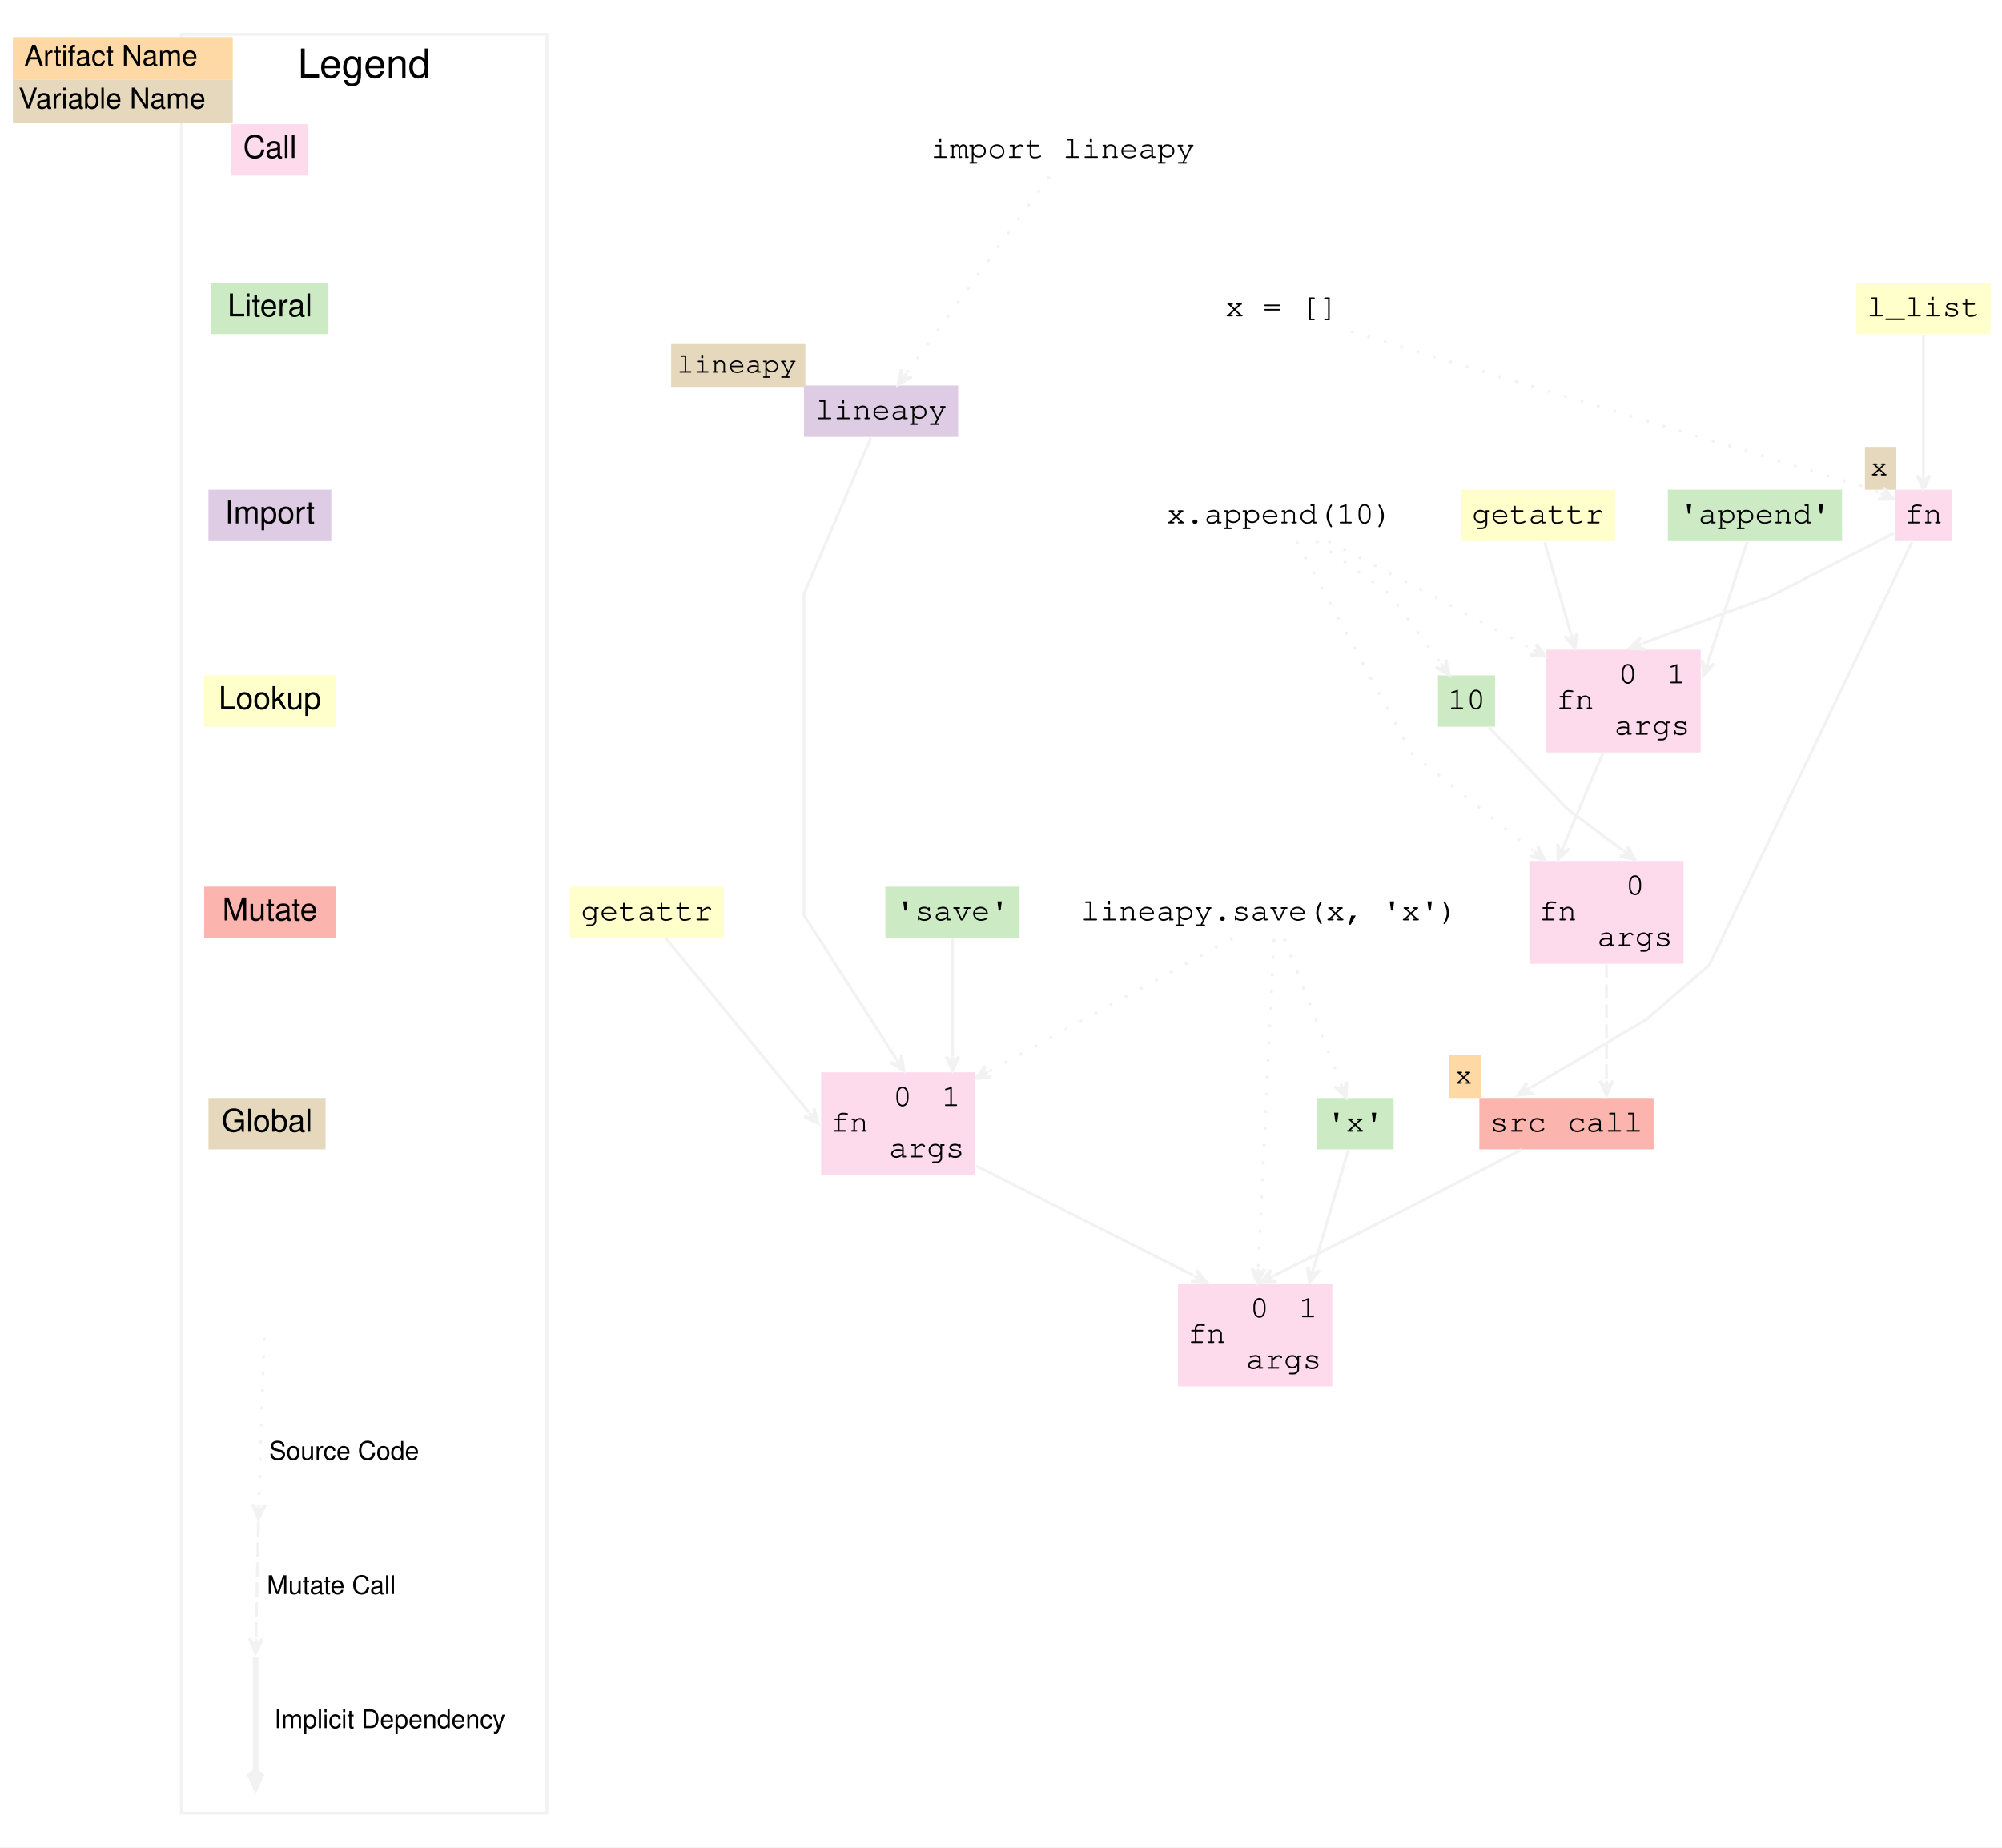
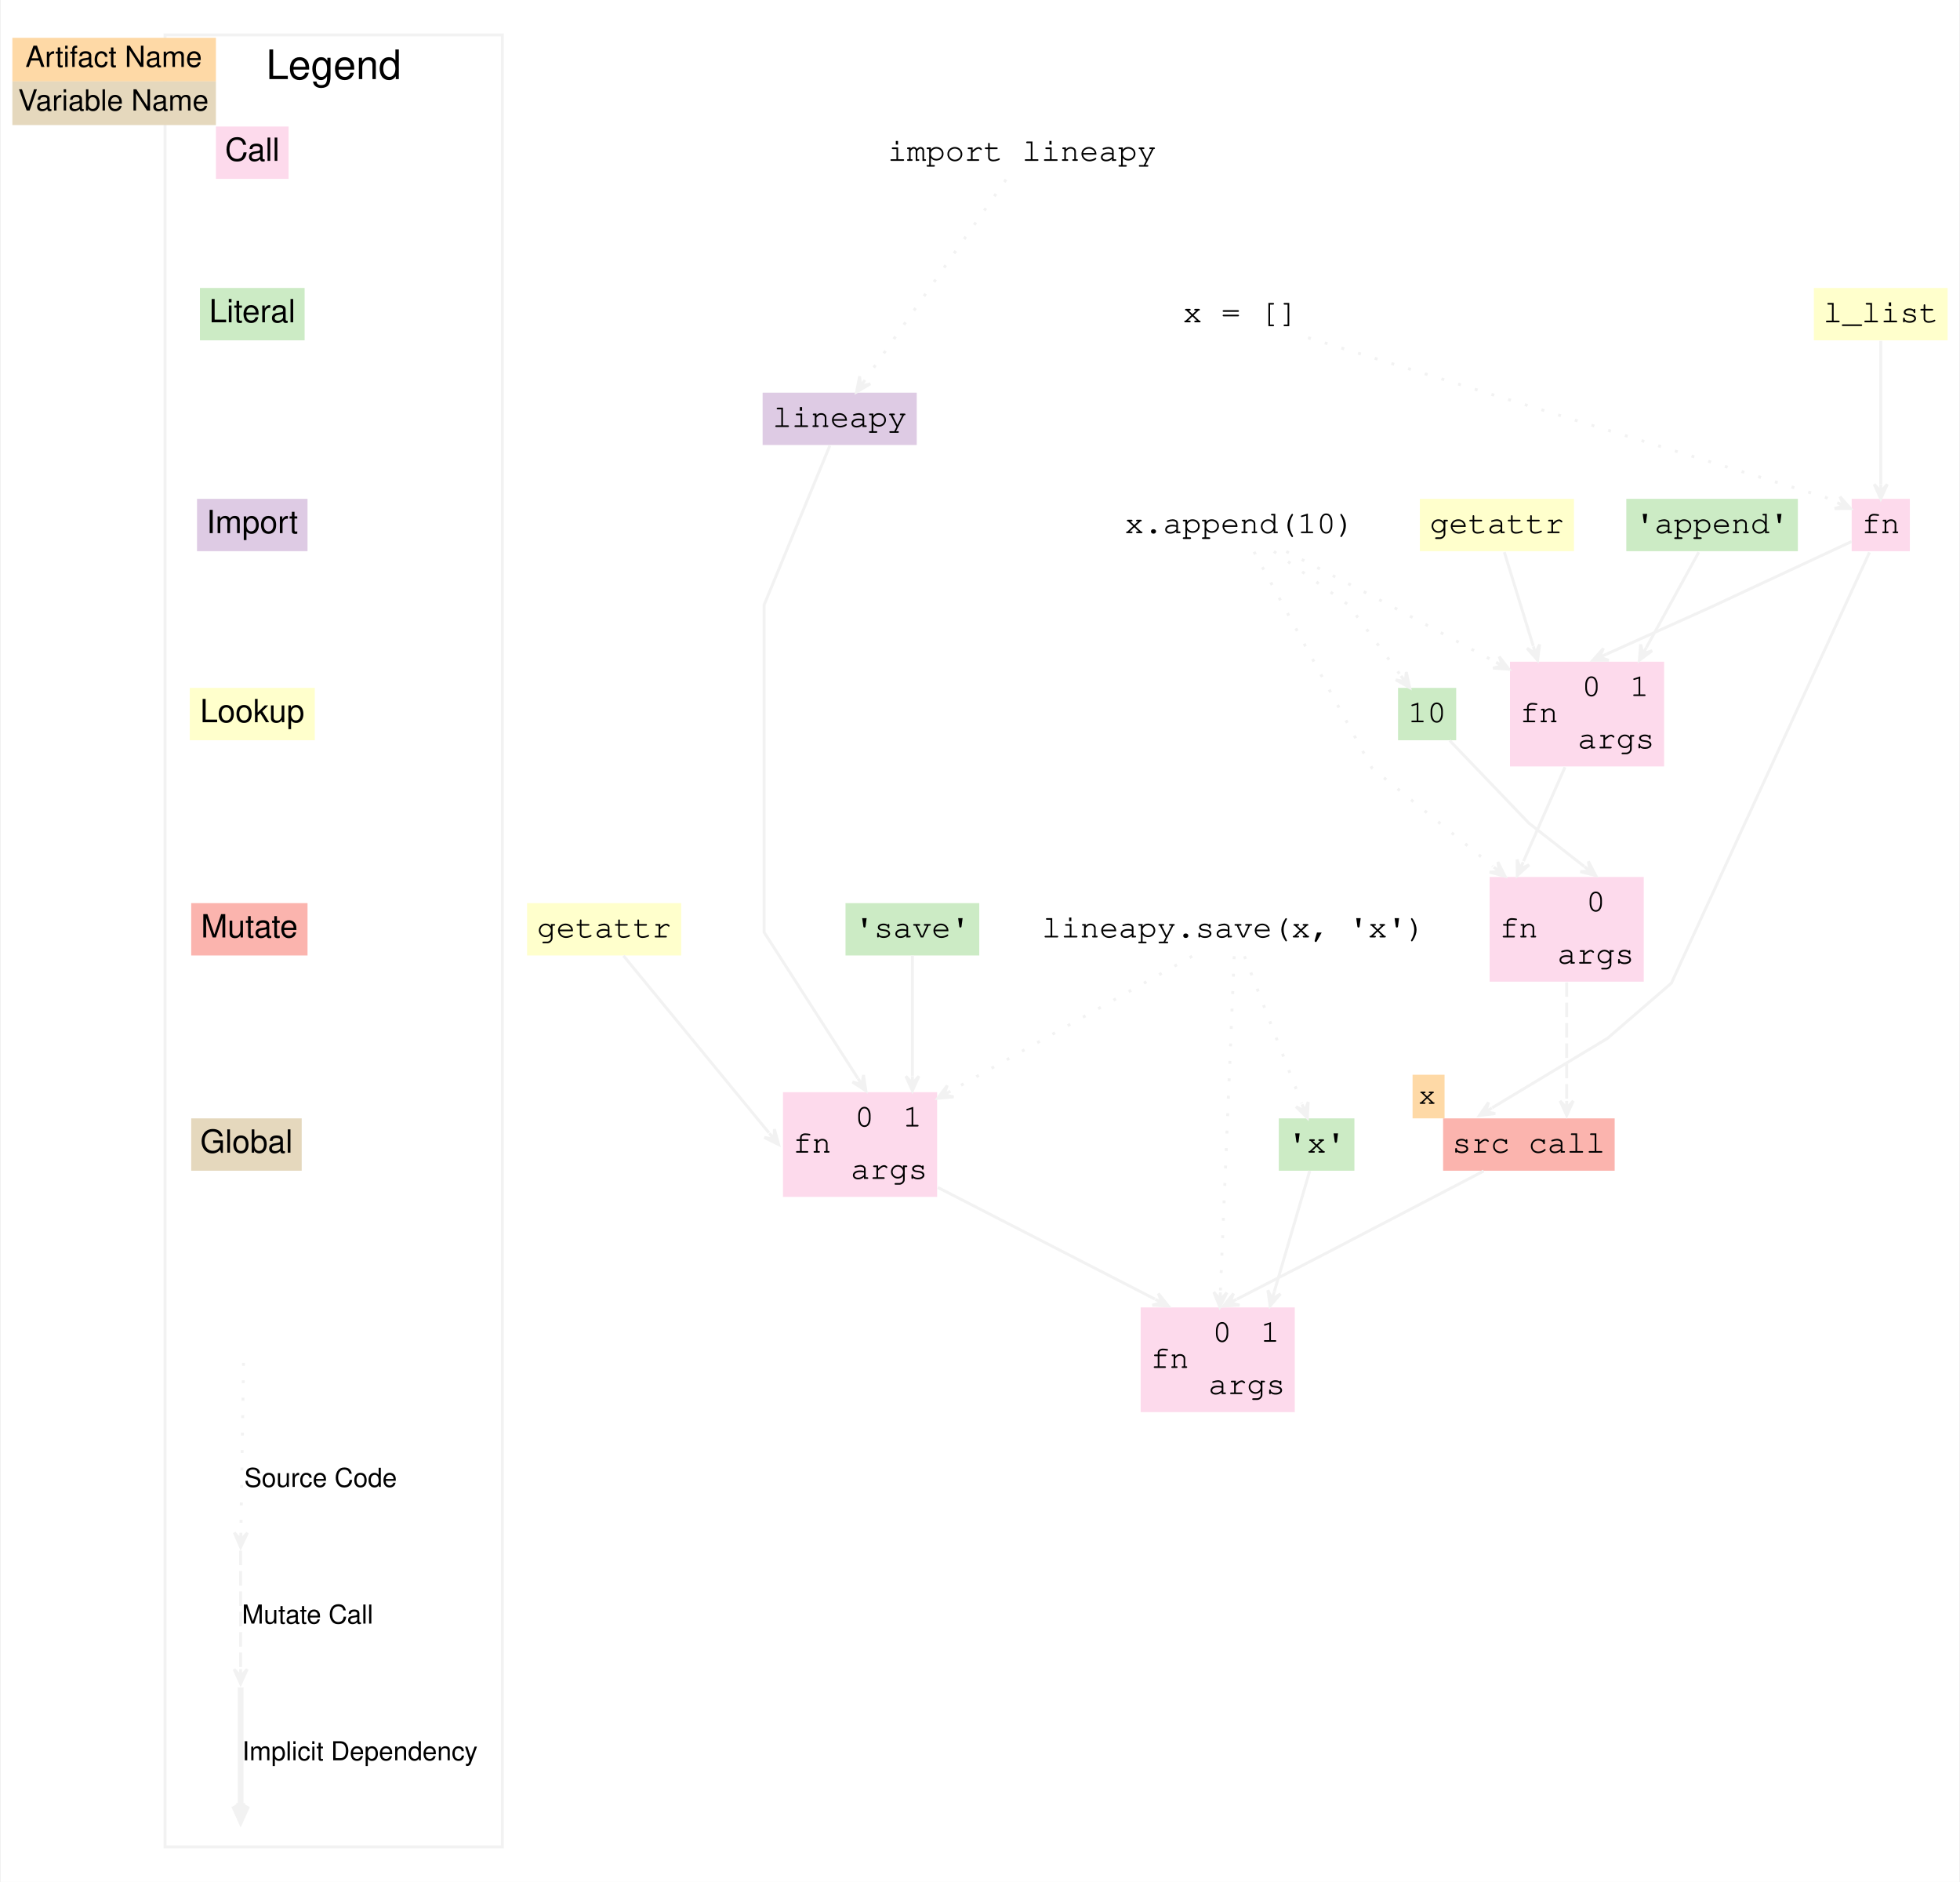
- <svg xmlns="http://www.w3.org/2000/svg" width="701pt" height="647pt" viewBox="0 0 701 647">
+ <svg xmlns="http://www.w3.org/2000/svg" width="674pt" height="647pt" viewBox="0 0 673.5 647">
  <g class="graph" transform="scale(1) translate(4 643)">
-     <polygon points="-4 4 -4 -643 697 -643 697 4" fill="#fff" stroke="transparent" />
+     <polygon points="-4 4 -4 -643 669.5 -643 669.5 4" fill="#fff" stroke="transparent" />
    <g class="cluster">
-       <polygon points="59.5 -8 59.5 -631 187.5 -631 187.5 -8" fill="none" stroke="#f2f2f2" />
-       <text x="123.5" y="-615.8" font-family="Helvetica,sans-Serif" font-size="14" text-anchor="middle">Legend</text>
-     </g>
-     <g class="node">
-       <polygon points="77 -581.5 77 -599.5 104 -599.5 104 -581.5" fill="#fddaec" stroke="#f2f2f2" stroke-width="0" />
-       <text x="90.5" y="-587.7" fill="#000000" font-family="Helvetica,sans-Serif" font-size="11" text-anchor="middle">Call</text>
-       <polygon points="0.5 -615 0.5 -630 77.5 -630 77.5 -615" fill="#fed9a6" stroke="transparent" />
+       <polygon points="52.5 -8 52.5 -631 168.5 -631 168.5 -8" fill="none" stroke="#f2f2f2" />
+       <text x="110.5" y="-615.8" font-family="Helvetica,sans-Serif" font-size="14" text-anchor="middle">Legend</text>
+     </g>
+     <g class="node">
+       <polygon points="70 -581.5 70 -599.5 95 -599.5 95 -581.5" fill="#fddaec" stroke="#f2f2f2" stroke-width="0" />
+       <text x="82.5" y="-587.7" fill="#000000" font-family="Helvetica,sans-Serif" font-size="11" text-anchor="middle">Call</text>
+       <polygon points="0 -615 0 -630 70 -630 70 -615" fill="#fed9a6" stroke="transparent" />
      <text x="4.5" y="-620" fill="#000000" font-family="Helvetica,sans-Serif" font-size="10">Artifact Name</text>
-       <polygon points="0.5 -600 0.5 -615 77.5 -615 77.5 -600" fill="#e5d8bd" stroke="transparent" />
-       <text x="2.5" y="-605" fill="#000000" font-family="Helvetica,sans-Serif" font-size="10">Variable Name</text>
-       <polygon points="111 -544 70 -544 70 -526 111 -526" fill="#ccebc5" stroke="#f2f2f2" stroke-width="0" />
-       <text x="90.5" y="-532.2" fill="#000000" font-family="Helvetica,sans-Serif" font-size="11" text-anchor="middle">Literal</text>
-       <polygon points="112 -471.5 69 -471.5 69 -453.5 112 -453.5" fill="#decbe4" stroke="#f2f2f2" stroke-width="0" />
-       <text x="90.5" y="-459.7" fill="#000000" font-family="Helvetica,sans-Serif" font-size="11" text-anchor="middle">Import</text>
-       <polygon points="113.5 -406.5 67.5 -406.5 67.5 -388.5 113.5 -388.5" fill="#ffc" stroke="#f2f2f2" stroke-width="0" />
-       <text x="90.5" y="-394.7" fill="#000000" font-family="Helvetica,sans-Serif" font-size="11" text-anchor="middle">Lookup</text>
-       <polygon points="67.5 -314.5 67.5 -332.5 113.5 -332.5 113.5 -314.5" fill="#fbb4ae" stroke="#f2f2f2" stroke-width="0" />
-       <text x="90.5" y="-320.7" fill="#000000" font-family="Helvetica,sans-Serif" font-size="11" text-anchor="middle">Mutate</text>
-       <polygon points="110 -258.5 69 -258.5 69 -240.5 110 -240.5" fill="#e5d8bd" stroke="#f2f2f2" stroke-width="0" />
-       <text x="89.5" y="-246.7" fill="#000000" font-family="Helvetica,sans-Serif" font-size="11" text-anchor="middle">Global</text>
+       <polygon points="0 -600 0 -615 70 -615 70 -600" fill="#e5d8bd" stroke="transparent" />
+       <text x="2" y="-605" fill="#000000" font-family="Helvetica,sans-Serif" font-size="10">Variable Name</text>
+       <polygon points="100.5 -544 64.5 -544 64.5 -526 100.5 -526" fill="#ccebc5" stroke="#f2f2f2" stroke-width="0" />
+       <text x="82.5" y="-532.2" fill="#000000" font-family="Helvetica,sans-Serif" font-size="11" text-anchor="middle">Literal</text>
+       <polygon points="101.5 -471.5 63.5 -471.5 63.5 -453.5 101.5 -453.5" fill="#decbe4" stroke="#f2f2f2" stroke-width="0" />
+       <text x="82.5" y="-459.7" fill="#000000" font-family="Helvetica,sans-Serif" font-size="11" text-anchor="middle">Import</text>
+       <polygon points="104 -406.5 61 -406.5 61 -388.5 104 -388.5" fill="#ffc" stroke="#f2f2f2" stroke-width="0" />
+       <text x="82.5" y="-394.7" fill="#000000" font-family="Helvetica,sans-Serif" font-size="11" text-anchor="middle">Lookup</text>
+       <polygon points="61.5 -314.5 61.5 -332.5 101.5 -332.5 101.5 -314.5" fill="#fbb4ae" stroke="#f2f2f2" stroke-width="0" />
+       <text x="81.5" y="-320.7" fill="#000000" font-family="Helvetica,sans-Serif" font-size="11" text-anchor="middle">Mutate</text>
+       <polygon points="99.5 -258.5 61.5 -258.5 61.5 -240.5 99.5 -240.5" fill="#e5d8bd" stroke="#f2f2f2" stroke-width="0" />
+       <text x="80.5" y="-246.7" fill="#000000" font-family="Helvetica,sans-Serif" font-size="11" text-anchor="middle">Global</text>
    </g>
    <g class="edge">
-       <path d="m88.5-174.45c-0.05 1.58-1.37 43.52-1.84 58.33" fill="none" stroke="#f2f2f2" stroke-dasharray="1,5" />
-       <polygon points="86.5 -111.04 88.91 -115.97 86.58 -113.54 86.66 -116.04 86.66 -116.04 86.66 -116.04 86.58 -113.54 84.41 -116.11 86.5 -111.04" fill="#f2f2f2" stroke="#f2f2f2" />
-       <text x="116.5" y="-131.8" font-family="Helvetica,sans-Serif" font-size="9" text-anchor="middle">Source Code</text>
-       <path d="m86.5-109.87c-0.05 2.11-0.63 28.8-0.88 40.47" fill="none" stroke="#f2f2f2" stroke-dasharray="5,2" />
-       <polygon points="85.5 -64.12 87.86 -69.07 85.56 -66.62 85.61 -69.12 85.61 -69.12 85.61 -69.12 85.56 -66.62 83.36 -69.17 85.5 -64.12" fill="#f2f2f2" stroke="#f2f2f2" />
-       <text x="112" y="-84.8" font-family="Helvetica,sans-Serif" font-size="9" text-anchor="middle">Mutate Call</text>
-       <path d="m85.5-62.87v40.47" fill="none" stroke="#f2f2f2" stroke-width="2" />
-       <polygon points="85.5 -17.12 87.75 -22.12 86 -19.62 86 -22.12 85.5 -22.12 85 -22.12 85 -19.62 83.25 -22.12 85.5 -17.12" fill="#f2f2f2" stroke="#f2f2f2" stroke-width="2" />
-       <text x="132.5" y="-37.8" font-family="Helvetica,sans-Serif" font-size="9" text-anchor="middle">Implicit Dependency</text>
-     </g>
-     <g class="node">
-       <polygon points="331.5 -508 277.5 -508 277.5 -490 331.5 -490" fill="#decbe4" stroke="#f2f2f2" stroke-width="0" />
-       <text x="304.5" y="-496.2" fill="#000000" font-family="Courier,monospace" font-size="11" text-anchor="middle">lineapy</text>
-       <polygon points="231 -507.5 231 -522.5 278 -522.5 278 -507.5" fill="#e5d8bd" stroke="transparent" />
-       <text x="233" y="-512.5" fill="#000000" font-family="Courier,monospace" font-size="10">lineapy</text>
-       <polygon points="283.5 -231.5 283.5 -267.5 337.5 -267.5 337.5 -231.5" fill="#fddaec" stroke="#f2f2f2" stroke-width="0" />
-       <text x="293.5" y="-246.7" fill="#000000" font-family="Courier,monospace" font-size="11" text-anchor="middle">fn</text>
-       <polyline points="303.5 -231.5 303.5 -267.5" fill="none" stroke="#f2f2f2" stroke-width="0" />
-       <text x="312" y="-255.7" fill="#000000" font-family="Courier,monospace" font-size="11" text-anchor="middle">0</text>
-       <polyline points="320.5 -249.5 320.5 -267.5" fill="none" stroke="#f2f2f2" stroke-width="0" />
-       <text x="329" y="-255.7" fill="#000000" font-family="Courier,monospace" font-size="11" text-anchor="middle">1</text>
-       <polyline points="303.5 -249.5 337.5 -249.5" fill="none" stroke="#f2f2f2" stroke-width="0" />
-       <text x="320.5" y="-237.7" fill="#000000" font-family="Courier,monospace" font-size="11" text-anchor="middle">args</text>
-     </g>
-     <g class="edge" stroke="#f2f2f2">
-       <path d="m300.97-489.76c-7.32 17.07-23.47 54.76-23.47 54.76v112.5s24 37.38 32.25 50.22" fill="none" />
-       <polygon points="312.5 -268 311.69 -273.42 311.15 -270.1 309.8 -272.21 309.8 -272.21 309.8 -272.21 311.15 -270.1 307.9 -270.99 312.5 -268" fill="#f2f2f2" />
-     </g>
-     <g class="node">
-       <polygon points="693 -544 646 -544 646 -526 693 -526" fill="#ffc" stroke="#f2f2f2" stroke-width="0" />
-       <text x="669.5" y="-532.2" fill="#000000" font-family="Courier,monospace" font-size="11" text-anchor="middle">l_list</text>
-       <polygon points="659.5 -453.5 659.5 -471.5 679.5 -471.5 679.5 -453.5" fill="#fddaec" stroke="#f2f2f2" stroke-width="0" />
-       <text x="669.5" y="-459.7" fill="#000000" font-family="Courier,monospace" font-size="11" text-anchor="middle">fn</text>
-       <polygon points="649 -471.5 649 -486.5 660 -486.5 660 -471.5" fill="#e5d8bd" stroke="transparent" />
-       <text x="651" y="-476.5" fill="#000000" font-family="Courier,monospace" font-size="10">x</text>
-     </g>
-     <g class="edge" stroke="#f2f2f2">
-       <path d="m669.5-525.8v49.28" fill="none" />
-       <polygon points="669.5 -471.5 671.75 -476.5 669.5 -474 669.5 -476.5 669.5 -476.5 669.5 -476.5 669.5 -474 667.25 -476.5 669.5 -471.5" fill="#f2f2f2" />
-     </g>
-     <g class="node">
-       <polygon points="537.5 -379.5 537.5 -415.5 591.5 -415.5 591.5 -379.5" fill="#fddaec" stroke="#f2f2f2" stroke-width="0" />
-       <text x="547.5" y="-394.7" fill="#000000" font-family="Courier,monospace" font-size="11" text-anchor="middle">fn</text>
-       <polyline points="557.5 -379.5 557.5 -415.5" fill="none" stroke="#f2f2f2" stroke-width="0" />
-       <text x="566" y="-403.7" fill="#000000" font-family="Courier,monospace" font-size="11" text-anchor="middle">0</text>
-       <polyline points="574.5 -397.5 574.5 -415.5" fill="none" stroke="#f2f2f2" stroke-width="0" />
-       <text x="583" y="-403.7" fill="#000000" font-family="Courier,monospace" font-size="11" text-anchor="middle">1</text>
-       <polyline points="557.5 -397.5 591.5 -397.5" fill="none" stroke="#f2f2f2" stroke-width="0" />
-       <text x="574.5" y="-385.7" fill="#000000" font-family="Courier,monospace" font-size="11" text-anchor="middle">args</text>
-     </g>
-     <g class="edge" stroke="#f2f2f2">
-       <path d="m659.09-456.2c-15.69 7.99-43.59 22.2-43.59 22.2s-31.73 11.66-44.12 16.21" fill="none" />
-       <polygon points="566.5 -416 571.97 -415.61 568.85 -416.86 571.19 -417.72 571.19 -417.72 571.19 -417.72 568.85 -416.86 570.42 -419.84 566.5 -416" fill="#f2f2f2" />
-     </g>
-     <g class="node">
-       <polygon points="514 -240.5 514 -258.5 575 -258.5 575 -240.5" fill="#fbb4ae" stroke="#f2f2f2" stroke-width="0" />
-       <text x="527.5" y="-246.7" fill="#000000" font-family="Courier,monospace" font-size="11" text-anchor="middle">src</text>
-       <polyline points="541 -240.5 541 -258.5" fill="none" stroke="#f2f2f2" stroke-width="0" />
-       <text x="558" y="-246.7" fill="#000000" font-family="Courier,monospace" font-size="11" text-anchor="middle">call</text>
-       <polygon points="503.5 -258.5 503.5 -273.5 514.5 -273.5 514.5 -258.5" fill="#fed9a6" stroke="transparent" />
-       <text x="505.5" y="-263.5" fill="#000000" font-family="Courier,monospace" font-size="10">x</text>
-     </g>
-     <g class="edge" stroke="#f2f2f2">
-       <path d="m665.47-453.09c-15.58 32.51-70.97 148.09-70.97 148.09l-22 19s-29.14 17.16-40.52 23.86" fill="none" />
-       <polygon points="527.5 -259.5 532.95 -260.1 529.65 -260.77 531.81 -262.04 531.81 -262.04 531.81 -262.04 529.65 -260.77 530.67 -263.98 527.5 -259.5" fill="#f2f2f2" />
-     </g>
-     <g class="node">
-       <polygon points="519.5 -406.5 499.5 -406.5 499.5 -388.5 519.5 -388.5" fill="#ccebc5" stroke="#f2f2f2" stroke-width="0" />
-       <text x="509.5" y="-394.7" fill="#000000" font-family="Courier,monospace" font-size="11" text-anchor="middle">10</text>
-       <polygon points="531.5 -305.5 531.5 -341.5 585.5 -341.5 585.5 -305.5" fill="#fddaec" stroke="#f2f2f2" stroke-width="0" />
-       <text x="541.5" y="-320.7" fill="#000000" font-family="Courier,monospace" font-size="11" text-anchor="middle">fn</text>
-       <polyline points="551.5 -305.5 551.5 -341.5" fill="none" stroke="#f2f2f2" stroke-width="0" />
-       <text x="568.5" y="-329.7" fill="#000000" font-family="Courier,monospace" font-size="11" text-anchor="middle">0</text>
-       <polyline points="551.5 -323.5 585.5 -323.5" fill="none" stroke="#f2f2f2" stroke-width="0" />
-       <text x="568.5" y="-311.7" fill="#000000" font-family="Courier,monospace" font-size="11" text-anchor="middle">args</text>
-     </g>
-     <g class="edge" stroke="#f2f2f2">
-       <path d="m517.27-388.4c10.31 10.75 27.23 28.4 27.23 28.4s12.94 9.71 19.82 14.86" fill="none" />
-       <polygon points="568.5 -342 565.85 -346.8 566.5 -343.5 564.5 -345 564.5 -345 564.5 -345 566.5 -343.5 563.15 -343.2 568.5 -342" fill="#f2f2f2" />
-     </g>
-     <g class="node">
-       <polygon points="561.5 -471.5 507.5 -471.5 507.5 -453.5 561.5 -453.5" fill="#ffc" stroke="#f2f2f2" stroke-width="0" />
-       <text x="534.5" y="-459.7" fill="#000000" font-family="Courier,monospace" font-size="11" text-anchor="middle">getattr</text>
-     </g>
-     <g class="edge" stroke="#f2f2f2">
-       <path d="m536.88-453.15c2.7 9.44 7.01 24.5 9.21 32.23" fill="none" />
-       <polygon points="547.5 -416 548.29 -421.43 546.81 -418.4 546.13 -420.81 546.13 -420.81 546.13 -420.81 546.81 -418.4 543.96 -420.19 547.5 -416" fill="#f2f2f2" />
-     </g>
-     <g class="node">
-       <polygon points="641 -471.5 580 -471.5 580 -453.5 641 -453.5" fill="#ccebc5" stroke="#f2f2f2" stroke-width="0" />
-       <text x="610.5" y="-459.7" fill="#000000" font-family="Courier,monospace" font-size="11" text-anchor="middle">'append'</text>
-     </g>
-     <g class="edge" stroke="#f2f2f2">
-       <path d="m607.84-453.38c-3.79 11.59-10.65 32.54-13.74 42" fill="none" />
-       <polygon points="592.5 -406.5 596.19 -410.55 593.28 -408.88 594.06 -411.25 594.06 -411.25 594.06 -411.25 593.28 -408.88 591.92 -411.95 592.5 -406.5" fill="#f2f2f2" />
-       <path d="m557.22-379.26c-4.74 11.23-10.58 25.09-13.64 32.33" fill="none" />
-       <polygon points="541.5 -342 545.52 -345.73 542.47 -344.3 543.44 -346.61 543.44 -346.61 543.44 -346.61 542.47 -344.3 541.37 -347.48 541.5 -342" fill="#f2f2f2" />
-     </g>
-     <g class="node">
-       <polygon points="408.5 -157.5 408.5 -193.5 462.5 -193.5 462.5 -157.5" fill="#fddaec" stroke="#f2f2f2" stroke-width="0" />
-       <text x="418.5" y="-172.7" fill="#000000" font-family="Courier,monospace" font-size="11" text-anchor="middle">fn</text>
-       <polyline points="428.5 -157.5 428.5 -193.5" fill="none" stroke="#f2f2f2" stroke-width="0" />
-       <text x="437" y="-181.7" fill="#000000" font-family="Courier,monospace" font-size="11" text-anchor="middle">0</text>
-       <polyline points="445.5 -175.5 445.5 -193.5" fill="none" stroke="#f2f2f2" stroke-width="0" />
-       <text x="454" y="-181.7" fill="#000000" font-family="Courier,monospace" font-size="11" text-anchor="middle">1</text>
-       <polyline points="428.5 -175.5 462.5 -175.5" fill="none" stroke="#f2f2f2" stroke-width="0" />
-       <text x="445.5" y="-163.7" fill="#000000" font-family="Courier,monospace" font-size="11" text-anchor="middle">args</text>
-     </g>
-     <g class="edge" stroke="#f2f2f2">
-       <path d="m528.74-240.4c-20.91 10.75-55.24 28.4-55.24 28.4s-21.54 10.77-31.29 15.65" fill="none" />
-       <polygon points="437.5 -194 442.98 -194.22 439.74 -195.12 441.97 -196.24 441.97 -196.24 441.97 -196.24 439.74 -195.12 440.97 -198.25 437.5 -194" fill="#f2f2f2" />
-       <path d="m558.5-305.28v40.7" fill="none" stroke-dasharray="5,2" />
-       <polygon points="558.5 -259.5 560.75 -264.5 558.5 -262 558.5 -264.5 558.5 -264.5 558.5 -264.5 558.5 -262 556.25 -264.5 558.5 -259.5" fill="#f2f2f2" />
-     </g>
-     <g class="node">
-       <polygon points="484 -258.5 457 -258.5 457 -240.5 484 -240.5" fill="#ccebc5" stroke="#f2f2f2" stroke-width="0" />
-       <text x="470.5" y="-246.7" fill="#000000" font-family="Courier,monospace" font-size="11" text-anchor="middle">'x'</text>
-     </g>
-     <g class="edge" stroke="#f2f2f2">
-       <path d="m468.14-240.46c-3.37 11.49-9.47 32.25-12.22 41.63" fill="none" />
-       <polygon points="454.5 -194 458.07 -198.16 455.2 -196.4 455.91 -198.8 455.91 -198.8 455.91 -198.8 455.2 -196.4 453.75 -199.43 454.5 -194" fill="#f2f2f2" />
-     </g>
-     <g class="node">
-       <polygon points="249.5 -332.5 195.5 -332.5 195.5 -314.5 249.5 -314.5" fill="#ffc" stroke="#f2f2f2" stroke-width="0" />
-       <text x="222.5" y="-320.7" fill="#000000" font-family="Courier,monospace" font-size="11" text-anchor="middle">getattr</text>
-     </g>
-     <g class="edge" stroke="#f2f2f2">
-       <path d="m229.15-314.41c12.82 15.59 40.51 49.28 50.04 60.89" fill="none" />
-       <polygon points="282.5 -249.5 281.06 -254.79 280.91 -251.43 279.33 -253.36 279.33 -253.36 279.33 -253.36 280.91 -251.43 277.59 -251.93 282.5 -249.5" fill="#f2f2f2" />
-     </g>
-     <g class="node">
-       <polygon points="353 -332.5 306 -332.5 306 -314.5 353 -314.5" fill="#ccebc5" stroke="#f2f2f2" stroke-width="0" />
-       <text x="329.5" y="-320.7" fill="#000000" font-family="Courier,monospace" font-size="11" text-anchor="middle">'save'</text>
-     </g>
-     <g class="edge" stroke="#f2f2f2">
-       <path d="m329.5-314.46v41.33" fill="none" />
-       <polygon points="329.5 -268 331.75 -273 329.5 -270.5 329.5 -273 329.5 -273 329.5 -273 329.5 -270.5 327.25 -273 329.5 -268" fill="#f2f2f2" />
-       <path d="m337.75-234.75c26 13.12 63.06 31.82 76.04 38.37" fill="none" />
-       <polygon points="418.5 -194 415.05 -198.26 416.27 -195.13 414.04 -196.25 414.04 -196.25 414.04 -196.25 416.27 -195.13 413.02 -194.24 418.5 -194" fill="#f2f2f2" />
-     </g>
-     <g class="node">
-       <polygon points="420 -599.5 319 -599.5 319 -581.5 420 -581.5" fill="none" stroke="#000" stroke-width="0" />
-       <text x="322" y="-587.7" fill="#000000" font-family="Courier,monospace" font-size="11">import lineapy</text>
-     </g>
-     <g class="edge" stroke="#f2f2f2">
-       <path d="m363.5-581.24c-11.41 15.72-36.33 50.02-49.84 68.63" fill="none" stroke-dasharray="1,5" />
-       <polygon points="310.48 -508.24 315.24 -510.96 311.95 -510.26 313.42 -512.29 313.42 -512.29 313.42 -512.29 311.95 -510.26 311.6 -513.61 310.48 -508.24" fill="#f2f2f2" />
-     </g>
-     <g class="node">
-       <polygon points="469 -544 422 -544 422 -526 469 -526" fill="none" stroke="#000" stroke-width="0" />
-       <text x="425" y="-532.2" fill="#000000" font-family="Courier,monospace" font-size="11">x = []</text>
-     </g>
-     <g class="edge" stroke="#f2f2f2">
-       <path d="m469.02-526.89c53.84 16.29 181.48 54.89 181.48 54.89s1.63 0.73 3.94 1.76" fill="none" stroke-dasharray="1,5" />
-       <polygon points="659.11 -468.15 655.47 -472.24 656.83 -469.17 654.55 -470.19 654.55 -470.19 654.55 -470.19 656.83 -469.17 653.63 -468.14 659.11 -468.15" fill="#f2f2f2" />
-     </g>
-     <g class="node">
-       <polygon points="489.5 -471.5 401.5 -471.5 401.5 -453.5 489.5 -453.5" fill="none" stroke="#000" stroke-width="0" />
-       <text x="404.5" y="-459.7" fill="#000000" font-family="Courier,monospace" font-size="11">x.append(10)</text>
-     </g>
-     <g class="edge" stroke="#f2f2f2">
-       <path d="m456.8-453.41c10.88 7.8 25.7 18.41 25.7 18.41s10.17 13.75 18.03 24.37" fill="none" stroke-dasharray="1,5" />
-       <polygon points="503.51 -406.6 502.34 -411.96 502.02 -408.61 500.53 -410.62 500.53 -410.62 500.53 -410.62 502.02 -408.61 498.73 -409.28 503.51 -406.6" fill="#f2f2f2" />
-       <path d="m461.08-453.41c15 7.8 35.42 18.41 35.42 18.41s18.54 9.95 36.26 19.46" fill="none" stroke-dasharray="1,5" />
-       <polygon points="537.23 -413.14 533.89 -417.48 535.03 -414.32 532.83 -415.5 532.83 -415.5 532.83 -415.5 535.03 -414.32 531.76 -413.52 537.23 -413.14" fill="#f2f2f2" />
-       <path d="m449.98-453.29c11.38 20.87 40.52 74.29 40.52 74.29s22.96 18.4 42.2 33.82" fill="none" stroke-dasharray="1,5" />
-       <polygon points="536.98 -341.74 534.49 -346.63 535.03 -343.31 533.08 -344.87 533.08 -344.87 533.08 -344.87 535.03 -343.31 531.68 -343.12 536.98 -341.74" fill="#f2f2f2" />
-     </g>
-     <g class="node">
-       <polygon points="513.5 -332.5 371.5 -332.5 371.5 -314.5 513.5 -314.5" fill="none" stroke="#000" stroke-width="0" />
-       <text x="374.5" y="-320.7" fill="#000000" font-family="Courier,monospace" font-size="11">lineapy.save(x, 'x')</text>
-     </g>
-     <g class="edge" stroke="#f2f2f2">
-       <path d="m445.71-314.24c4.81 12.37 13.93 35.83 19.67 50.57" fill="none" stroke-dasharray="1,5" />
-       <polygon points="467.33 -258.66 467.61 -264.14 466.42 -260.99 465.51 -263.32 465.51 -263.32 465.51 -263.32 466.42 -260.99 463.42 -262.51 467.33 -258.66" fill="#f2f2f2" />
-       <path d="m427.61-314.38c-20.58 11.23-58.27 31.78-85.33 46.55" fill="none" stroke-dasharray="1,5" />
-       <polygon points="337.69 -265.33 343.16 -265.75 339.89 -266.53 342.08 -267.73 342.08 -267.73 342.08 -267.73 339.89 -266.53 341 -269.7 337.69 -265.33" fill="#f2f2f2" />
-       <path d="m442.1-314.23c-1.05 21.99-3.95 82.47-5.53 115.5" fill="none" stroke-dasharray="1,5" />
-       <polygon points="436.32 -193.68 438.81 -198.56 436.44 -196.17 436.56 -198.67 436.56 -198.67 436.56 -198.67 436.44 -196.17 434.32 -198.78 436.32 -193.68" fill="#f2f2f2" />
+       <path d="m79.5-174.45c-0.03 1.58-0.69 43.52-0.92 58.33" fill="none" stroke="#f2f2f2" stroke-dasharray="1,5" />
+       <polygon points="78.5 -111.04 80.83 -116.01 78.54 -113.54 78.58 -116.04 78.58 -116.04 78.58 -116.04 78.54 -113.54 76.33 -116.08 78.5 -111.04" fill="#f2f2f2" stroke="#f2f2f2" />
+       <text x="106" y="-131.8" font-family="Helvetica,sans-Serif" font-size="9" text-anchor="middle">Source Code</text>
+       <path d="m78.5-109.87v40.47" fill="none" stroke="#f2f2f2" stroke-dasharray="5,2" />
+       <polygon points="78.5 -64.12 80.75 -69.12 78.5 -66.62 78.5 -69.12 78.5 -69.12 78.5 -69.12 78.5 -66.62 76.25 -69.12 78.5 -64.12" fill="#f2f2f2" stroke="#f2f2f2" />
+       <text x="101.5" y="-84.8" font-family="Helvetica,sans-Serif" font-size="9" text-anchor="middle">Mutate Call</text>
+       <path d="m78.5-62.87v40.47" fill="none" stroke="#f2f2f2" stroke-width="2" />
+       <polygon points="78.5 -17.12 80.75 -22.12 79 -19.62 79 -22.12 78.5 -22.12 78 -22.12 78 -19.62 76.25 -22.12 78.5 -17.12" fill="#f2f2f2" stroke="#f2f2f2" stroke-width="2" />
+       <text x="119.5" y="-37.8" font-family="Helvetica,sans-Serif" font-size="9" text-anchor="middle">Implicit Dependency</text>
+     </g>
+     <g class="node">
+       <polygon points="311 -508 258 -508 258 -490 311 -490" fill="#decbe4" stroke="#f2f2f2" stroke-width="0" />
+       <text x="284.5" y="-496.2" fill="#000000" font-family="Courier,monospace" font-size="11" text-anchor="middle">lineapy</text>
+       <polygon points="265 -231.5 265 -267.5 318 -267.5 318 -231.5" fill="#fddaec" stroke="#f2f2f2" stroke-width="0" />
+       <text x="275" y="-246.7" fill="#000000" font-family="Courier,monospace" font-size="11" text-anchor="middle">fn</text>
+       <polyline points="285 -231.5 285 -267.5" fill="none" stroke="#f2f2f2" stroke-width="0" />
+       <text x="293" y="-255.7" fill="#000000" font-family="Courier,monospace" font-size="11" text-anchor="middle">0</text>
+       <polyline points="301 -249.5 301 -267.5" fill="none" stroke="#f2f2f2" stroke-width="0" />
+       <text x="309.5" y="-255.7" fill="#000000" font-family="Courier,monospace" font-size="11" text-anchor="middle">1</text>
+       <polyline points="285 -249.5 318 -249.5" fill="none" stroke="#f2f2f2" stroke-width="0" />
+       <text x="301.5" y="-237.7" fill="#000000" font-family="Courier,monospace" font-size="11" text-anchor="middle">args</text>
+     </g>
+     <g class="edge" stroke="#f2f2f2">
+       <path d="m281.1-489.76c-7.05 17.07-22.6 54.76-22.6 54.76v112.5s24 37.38 32.25 50.22" fill="none" />
+       <polygon points="293.5 -268 292.69 -273.42 292.15 -270.1 290.8 -272.21 290.8 -272.21 290.8 -272.21 292.15 -270.1 288.9 -270.99 293.5 -268" fill="#f2f2f2" />
+     </g>
+     <g class="node">
+       <polygon points="665.5 -544 619.5 -544 619.5 -526 665.5 -526" fill="#ffc" stroke="#f2f2f2" stroke-width="0" />
+       <text x="642.5" y="-532.2" fill="#000000" font-family="Courier,monospace" font-size="11" text-anchor="middle">l_list</text>
+       <polygon points="632.5 -453.5 632.5 -471.5 652.5 -471.5 652.5 -453.5" fill="#fddaec" stroke="#f2f2f2" stroke-width="0" />
+       <text x="642.5" y="-459.7" fill="#000000" font-family="Courier,monospace" font-size="11" text-anchor="middle">fn</text>
+     </g>
+     <g class="edge" stroke="#f2f2f2">
+       <path d="m642.5-525.8v49.28" fill="none" />
+       <polygon points="642.5 -471.5 644.75 -476.5 642.5 -474 642.5 -476.5 642.5 -476.5 642.5 -476.5 642.5 -474 640.25 -476.5 642.5 -471.5" fill="#f2f2f2" />
+     </g>
+     <g class="node">
+       <polygon points="515 -379.5 515 -415.5 568 -415.5 568 -379.5" fill="#fddaec" stroke="#f2f2f2" stroke-width="0" />
+       <text x="525" y="-394.7" fill="#000000" font-family="Courier,monospace" font-size="11" text-anchor="middle">fn</text>
+       <polyline points="535 -379.5 535 -415.5" fill="none" stroke="#f2f2f2" stroke-width="0" />
+       <text x="543" y="-403.7" fill="#000000" font-family="Courier,monospace" font-size="11" text-anchor="middle">0</text>
+       <polyline points="551 -397.5 551 -415.5" fill="none" stroke="#f2f2f2" stroke-width="0" />
+       <text x="559.5" y="-403.7" fill="#000000" font-family="Courier,monospace" font-size="11" text-anchor="middle">1</text>
+       <polyline points="535 -397.5 568 -397.5" fill="none" stroke="#f2f2f2" stroke-width="0" />
+       <text x="551.5" y="-385.7" fill="#000000" font-family="Courier,monospace" font-size="11" text-anchor="middle">args</text>
+     </g>
+     <g class="edge" stroke="#f2f2f2">
+       <path d="m632.49-456.83c-16.83 7.84-48.99 22.83-48.99 22.83s-24.9 11.21-35.41 15.94" fill="none" />
+       <polygon points="543.5 -416 548.98 -416 545.78 -417.03 548.06 -418.05 548.06 -418.05 548.06 -418.05 545.78 -417.03 547.14 -420.1 543.5 -416" fill="#f2f2f2" />
+     </g>
+     <g class="node">
+       <polygon points="492 -240.5 492 -258.5 551 -258.5 551 -240.5" fill="#fbb4ae" stroke="#f2f2f2" stroke-width="0" />
+       <text x="505" y="-246.7" fill="#000000" font-family="Courier,monospace" font-size="11" text-anchor="middle">src</text>
+       <polyline points="518 -240.5 518 -258.5" fill="none" stroke="#f2f2f2" stroke-width="0" />
+       <text x="534.5" y="-246.7" fill="#000000" font-family="Courier,monospace" font-size="11" text-anchor="middle">call</text>
+       <polygon points="481.5 -258.5 481.5 -273.5 492.5 -273.5 492.5 -258.5" fill="#fed9a6" stroke="transparent" />
+       <text x="483.5" y="-263.5" fill="#000000" font-family="Courier,monospace" font-size="10">x</text>
+     </g>
+     <g class="edge" stroke="#f2f2f2">
+       <path d="m638.63-453.09c-14.96 32.51-68.13 148.09-68.13 148.09l-22 19s-28.49 17.16-39.62 23.86" fill="none" />
+       <polygon points="504.5 -259.5 509.94 -260.15 506.64 -260.79 508.78 -262.08 508.78 -262.08 508.78 -262.08 506.64 -260.79 507.62 -264.01 504.5 -259.5" fill="#f2f2f2" />
+     </g>
+     <g class="node">
+       <polygon points="496.5 -406.5 476.5 -406.5 476.5 -388.5 496.5 -388.5" fill="#ccebc5" stroke="#f2f2f2" stroke-width="0" />
+       <text x="486.5" y="-394.7" fill="#000000" font-family="Courier,monospace" font-size="11" text-anchor="middle">10</text>
+       <polygon points="508 -305.5 508 -341.5 561 -341.5 561 -305.5" fill="#fddaec" stroke="#f2f2f2" stroke-width="0" />
+       <text x="518" y="-320.7" fill="#000000" font-family="Courier,monospace" font-size="11" text-anchor="middle">fn</text>
+       <polyline points="528 -305.5 528 -341.5" fill="none" stroke="#f2f2f2" stroke-width="0" />
+       <text x="544.5" y="-329.7" fill="#000000" font-family="Courier,monospace" font-size="11" text-anchor="middle">0</text>
+       <polyline points="528 -323.5 561 -323.5" fill="none" stroke="#f2f2f2" stroke-width="0" />
+       <text x="544.5" y="-311.7" fill="#000000" font-family="Courier,monospace" font-size="11" text-anchor="middle">args</text>
+     </g>
+     <g class="edge" stroke="#f2f2f2">
+       <path d="m494.27-388.4c10.31 10.75 27.23 28.4 27.23 28.4s12.4 9.71 18.99 14.86" fill="none" />
+       <polygon points="544.5 -342 541.95 -346.85 542.53 -343.54 540.56 -345.08 540.56 -345.08 540.56 -345.08 542.53 -343.54 539.18 -343.31 544.5 -342" fill="#f2f2f2" />
+     </g>
+     <g class="node">
+       <polygon points="537 -471.5 484 -471.5 484 -453.5 537 -453.5" fill="#ffc" stroke="#f2f2f2" stroke-width="0" />
+       <text x="510.5" y="-459.7" fill="#000000" font-family="Courier,monospace" font-size="11" text-anchor="middle">getattr</text>
+     </g>
+     <g class="edge" stroke="#f2f2f2">
+       <path d="m513.07-453.15c2.9 9.44 7.54 24.5 9.92 32.23" fill="none" />
+       <polygon points="524.5 -416 525.18 -421.44 523.76 -418.39 523.03 -420.78 523.03 -420.78 523.03 -420.78 523.76 -418.39 520.88 -420.12 524.5 -416" fill="#f2f2f2" />
+     </g>
+     <g class="node">
+       <polygon points="614 -471.5 555 -471.5 555 -453.5 614 -453.5" fill="#ccebc5" stroke="#f2f2f2" stroke-width="0" />
+       <text x="584.5" y="-459.7" fill="#000000" font-family="Courier,monospace" font-size="11" text-anchor="middle">'append'</text>
+     </g>
+     <g class="edge" stroke="#f2f2f2">
+       <path d="m579.91-453.15c-5.3 9.64-13.82 25.16-17.98 32.72" fill="none" />
+       <polygon points="559.5 -416 563.88 -419.3 560.7 -418.19 561.91 -420.38 561.91 -420.38 561.91 -420.38 560.7 -418.19 559.94 -421.47 559.5 -416" fill="#f2f2f2" />
+       <path d="m533.91-379.26c-4.95 11.23-11.05 25.09-14.24 32.33" fill="none" />
+       <polygon points="517.5 -342 521.57 -345.67 518.51 -344.29 519.52 -346.58 519.52 -346.58 519.52 -346.58 518.51 -344.29 517.46 -347.48 517.5 -342" fill="#f2f2f2" />
+     </g>
+     <g class="node">
+       <polygon points="388 -157.5 388 -193.5 441 -193.5 441 -157.5" fill="#fddaec" stroke="#f2f2f2" stroke-width="0" />
+       <text x="398" y="-172.7" fill="#000000" font-family="Courier,monospace" font-size="11" text-anchor="middle">fn</text>
+       <polyline points="408 -157.5 408 -193.5" fill="none" stroke="#f2f2f2" stroke-width="0" />
+       <text x="416" y="-181.7" fill="#000000" font-family="Courier,monospace" font-size="11" text-anchor="middle">0</text>
+       <polyline points="424 -175.5 424 -193.5" fill="none" stroke="#f2f2f2" stroke-width="0" />
+       <text x="432.5" y="-181.7" fill="#000000" font-family="Courier,monospace" font-size="11" text-anchor="middle">1</text>
+       <polyline points="408 -175.5 441 -175.5" fill="none" stroke="#f2f2f2" stroke-width="0" />
+       <text x="424.5" y="-163.7" fill="#000000" font-family="Courier,monospace" font-size="11" text-anchor="middle">args</text>
+     </g>
+     <g class="edge" stroke="#f2f2f2">
+       <path d="m505.96-240.4c-20.62 10.75-54.46 28.4-54.46 28.4s-20.94 10.77-30.42 15.65" fill="none" />
+       <polygon points="416.5 -194 421.98 -194.29 418.72 -195.14 420.95 -196.29 420.95 -196.29 420.95 -196.29 418.72 -195.14 419.92 -198.29 416.5 -194" fill="#f2f2f2" />
+       <path d="m534.5-305.28v40.7" fill="none" stroke-dasharray="5,2" />
+       <polygon points="534.5 -259.5 536.75 -264.5 534.5 -262 534.5 -264.5 534.5 -264.5 534.5 -264.5 534.5 -262 532.25 -264.5 534.5 -259.5" fill="#f2f2f2" />
+     </g>
+     <g class="node">
+       <polygon points="461.5 -258.5 435.5 -258.5 435.5 -240.5 461.5 -240.5" fill="#ccebc5" stroke="#f2f2f2" stroke-width="0" />
+       <text x="448.5" y="-246.7" fill="#000000" font-family="Courier,monospace" font-size="11" text-anchor="middle">'x'</text>
+     </g>
+     <g class="edge" stroke="#f2f2f2">
+       <path d="m446.14-240.46c-3.37 11.49-9.47 32.25-12.22 41.63" fill="none" />
+       <polygon points="432.5 -194 436.07 -198.16 433.2 -196.4 433.91 -198.8 433.91 -198.8 433.91 -198.8 433.2 -196.4 431.75 -199.43 432.5 -194" fill="#f2f2f2" />
+     </g>
+     <g class="node">
+       <polygon points="230 -332.5 177 -332.5 177 -314.5 230 -314.5" fill="#ffc" stroke="#f2f2f2" stroke-width="0" />
+       <text x="203.5" y="-320.7" fill="#000000" font-family="Courier,monospace" font-size="11" text-anchor="middle">getattr</text>
+     </g>
+     <g class="edge" stroke="#f2f2f2">
+       <path d="m210.15-314.41c12.82 15.59 40.51 49.28 50.04 60.89" fill="none" />
+       <polygon points="263.5 -249.5 262.06 -254.79 261.91 -251.43 260.33 -253.36 260.33 -253.36 260.33 -253.36 261.91 -251.43 258.59 -251.93 263.5 -249.5" fill="#f2f2f2" />
+     </g>
+     <g class="node">
+       <polygon points="332.5 -332.5 286.5 -332.5 286.5 -314.5 332.5 -314.5" fill="#ccebc5" stroke="#f2f2f2" stroke-width="0" />
+       <text x="309.5" y="-320.7" fill="#000000" font-family="Courier,monospace" font-size="11" text-anchor="middle">'save'</text>
+     </g>
+     <g class="edge" stroke="#f2f2f2">
+       <path d="m309.5-314.46v41.33" fill="none" />
+       <polygon points="309.5 -268 311.75 -273 309.5 -270.5 309.5 -273 309.5 -273 309.5 -273 309.5 -270.5 307.25 -273 309.5 -268" fill="#f2f2f2" />
+       <path d="m318.25-234.75c25.51 13.12 61.88 31.82 74.63 38.37" fill="none" />
+       <polygon points="397.5 -194 394.08 -198.29 395.28 -195.14 393.05 -196.29 393.05 -196.29 393.05 -196.29 395.28 -195.14 392.02 -194.29 397.5 -194" fill="#f2f2f2" />
+     </g>
+     <g class="node">
+       <polygon points="397 -599.5 298 -599.5 298 -581.5 397 -581.5" fill="none" stroke="#000" stroke-width="0" />
+       <text x="301" y="-587.7" fill="#000000" font-family="Courier,monospace" font-size="11">import lineapy</text>
+     </g>
+     <g class="edge" stroke="#f2f2f2">
+       <path d="m341.69-581.24c-11.07 15.72-35.21 50.02-48.31 68.63" fill="none" stroke-dasharray="1,5" />
+       <polygon points="290.3 -508.24 295.02 -511.03 291.74 -510.28 293.18 -512.33 293.18 -512.33 293.18 -512.33 291.74 -510.28 291.34 -513.62 290.3 -508.24" fill="#f2f2f2" />
+     </g>
+     <g class="node">
+       <polygon points="445.5 -544 399.5 -544 399.5 -526 445.5 -526" fill="none" stroke="#000" stroke-width="0" />
+       <text x="402.5" y="-532.2" fill="#000000" font-family="Courier,monospace" font-size="11">x = []</text>
+     </g>
+     <g class="edge" stroke="#f2f2f2">
+       <path d="m445.56-526.89c52.79 16.29 177.94 54.89 177.94 54.89s1.63 0.73 3.94 1.76" fill="none" stroke-dasharray="1,5" />
+       <polygon points="632.11 -468.15 628.47 -472.24 629.83 -469.17 627.55 -470.19 627.55 -470.19 627.55 -470.19 629.83 -469.17 626.63 -468.14 632.11 -468.15" fill="#f2f2f2" />
+     </g>
+     <g class="node">
+       <polygon points="465.5 -471.5 379.5 -471.5 379.5 -453.5 465.5 -453.5" fill="none" stroke="#000" stroke-width="0" />
+       <text x="382.5" y="-459.7" fill="#000000" font-family="Courier,monospace" font-size="11">x.append(10)</text>
+     </g>
+     <g class="edge" stroke="#f2f2f2">
+       <path d="m433.8-453.41c10.88 7.8 25.7 18.41 25.7 18.41s10.17 13.75 18.03 24.37" fill="none" stroke-dasharray="1,5" />
+       <polygon points="480.51 -406.6 479.34 -411.96 479.02 -408.61 477.53 -410.62 477.53 -410.62 477.53 -410.62 479.02 -408.61 475.73 -409.28 480.51 -406.6" fill="#f2f2f2" />
+       <path d="m438.08-453.41c15 7.8 35.42 18.41 35.42 18.41s18.8 10.09 36.62 19.66" fill="none" stroke-dasharray="1,5" />
+       <polygon points="514.62 -412.93 511.28 -417.27 512.42 -414.11 510.22 -415.29 510.22 -415.29 510.22 -415.29 512.42 -414.11 509.15 -413.31 514.62 -412.93" fill="#f2f2f2" />
+       <path d="m426.98-453.29c11.38 20.87 40.52 74.29 40.52 74.29s22.62 18.4 41.57 33.82" fill="none" stroke-dasharray="1,5" />
+       <polygon points="513.3 -341.74 510.84 -346.64 511.36 -343.32 509.42 -344.9 509.42 -344.9 509.42 -344.9 511.36 -343.32 508 -343.15 513.3 -341.74" fill="#f2f2f2" />
+     </g>
+     <g class="node">
+       <polygon points="490 -332.5 351 -332.5 351 -314.5 490 -314.5" fill="none" stroke="#000" stroke-width="0" />
+       <text x="354" y="-320.7" fill="#000000" font-family="Courier,monospace" font-size="11">lineapy.save(x, 'x')</text>
+     </g>
+     <g class="edge" stroke="#f2f2f2">
+       <path d="m423.71-314.24c4.81 12.37 13.93 35.83 19.67 50.57" fill="none" stroke-dasharray="1,5" />
+       <polygon points="445.33 -258.66 445.61 -264.14 444.42 -260.99 443.51 -263.32 443.51 -263.32 443.51 -263.32 444.42 -260.99 441.42 -262.51 445.33 -258.66" fill="#f2f2f2" />
+       <path d="m405.7-314.24c-20.14 11.24-56.7 31.65-83.03 46.34" fill="none" stroke-dasharray="1,5" />
+       <polygon points="318.2 -265.4 323.67 -265.88 320.39 -266.62 322.57 -267.84 322.57 -267.84 322.57 -267.84 320.39 -266.62 321.47 -269.81 318.2 -265.4" fill="#f2f2f2" />
+       <path d="m420.16-314.23c-0.9 21.99-3.39 82.47-4.75 115.5" fill="none" stroke-dasharray="1,5" />
+       <polygon points="415.21 -193.68 417.66 -198.58 415.31 -196.18 415.41 -198.67 415.41 -198.67 415.41 -198.67 415.31 -196.18 413.16 -198.77 415.21 -193.68" fill="#f2f2f2" />
    </g>
  </g>
</svg>
